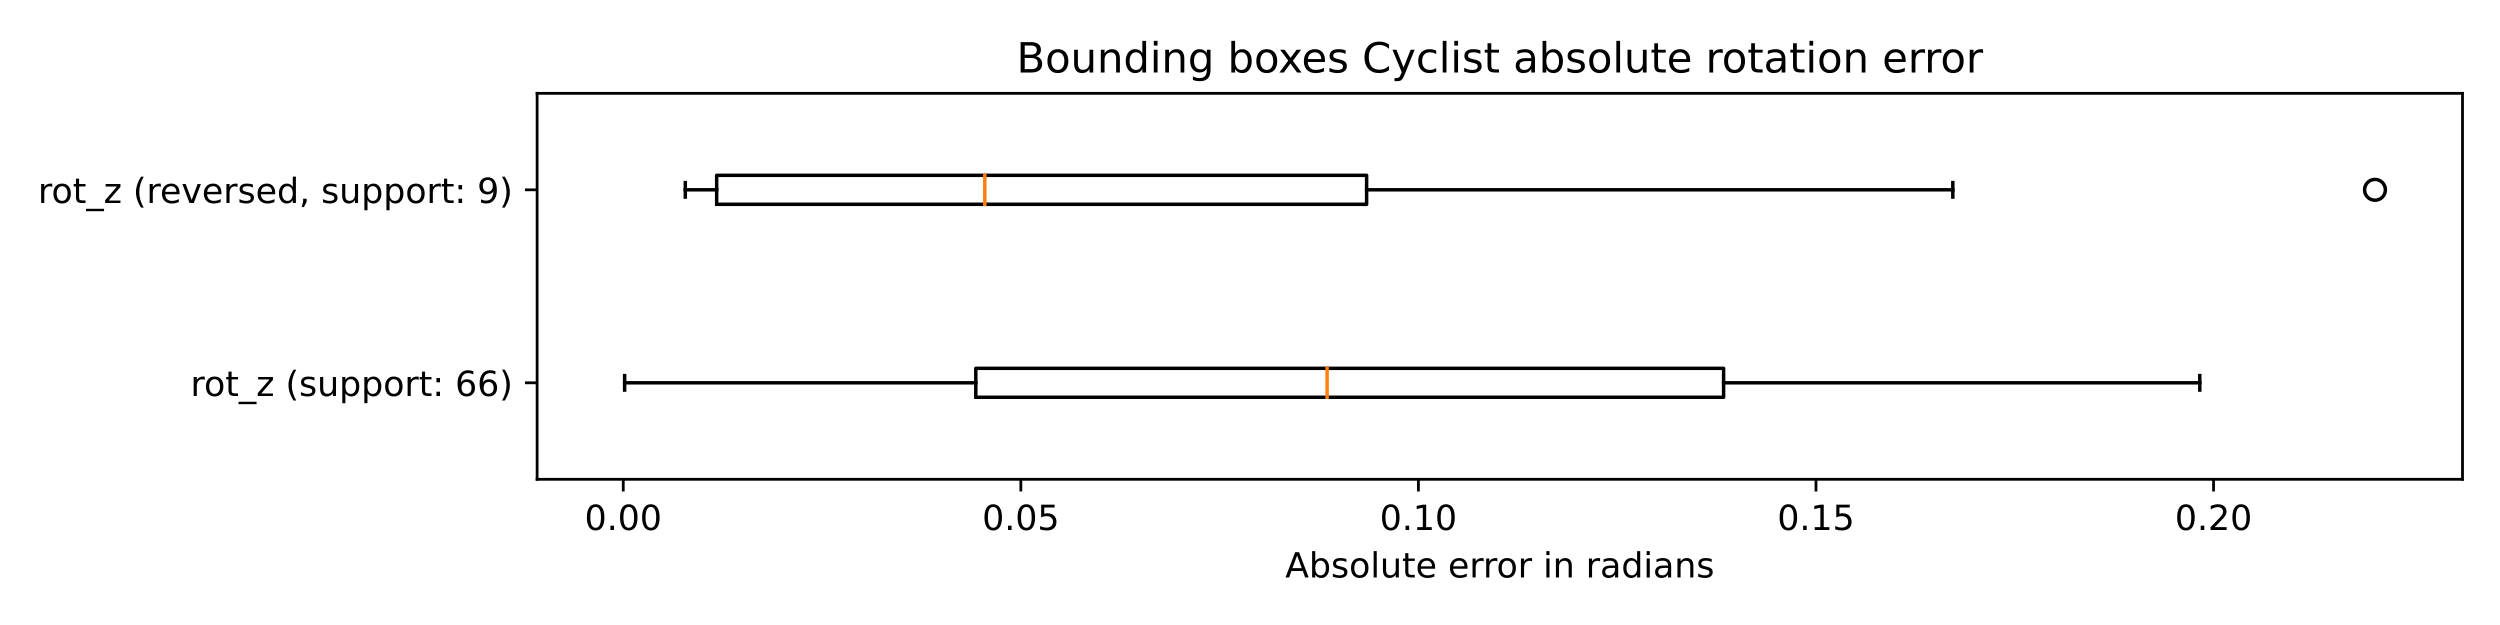
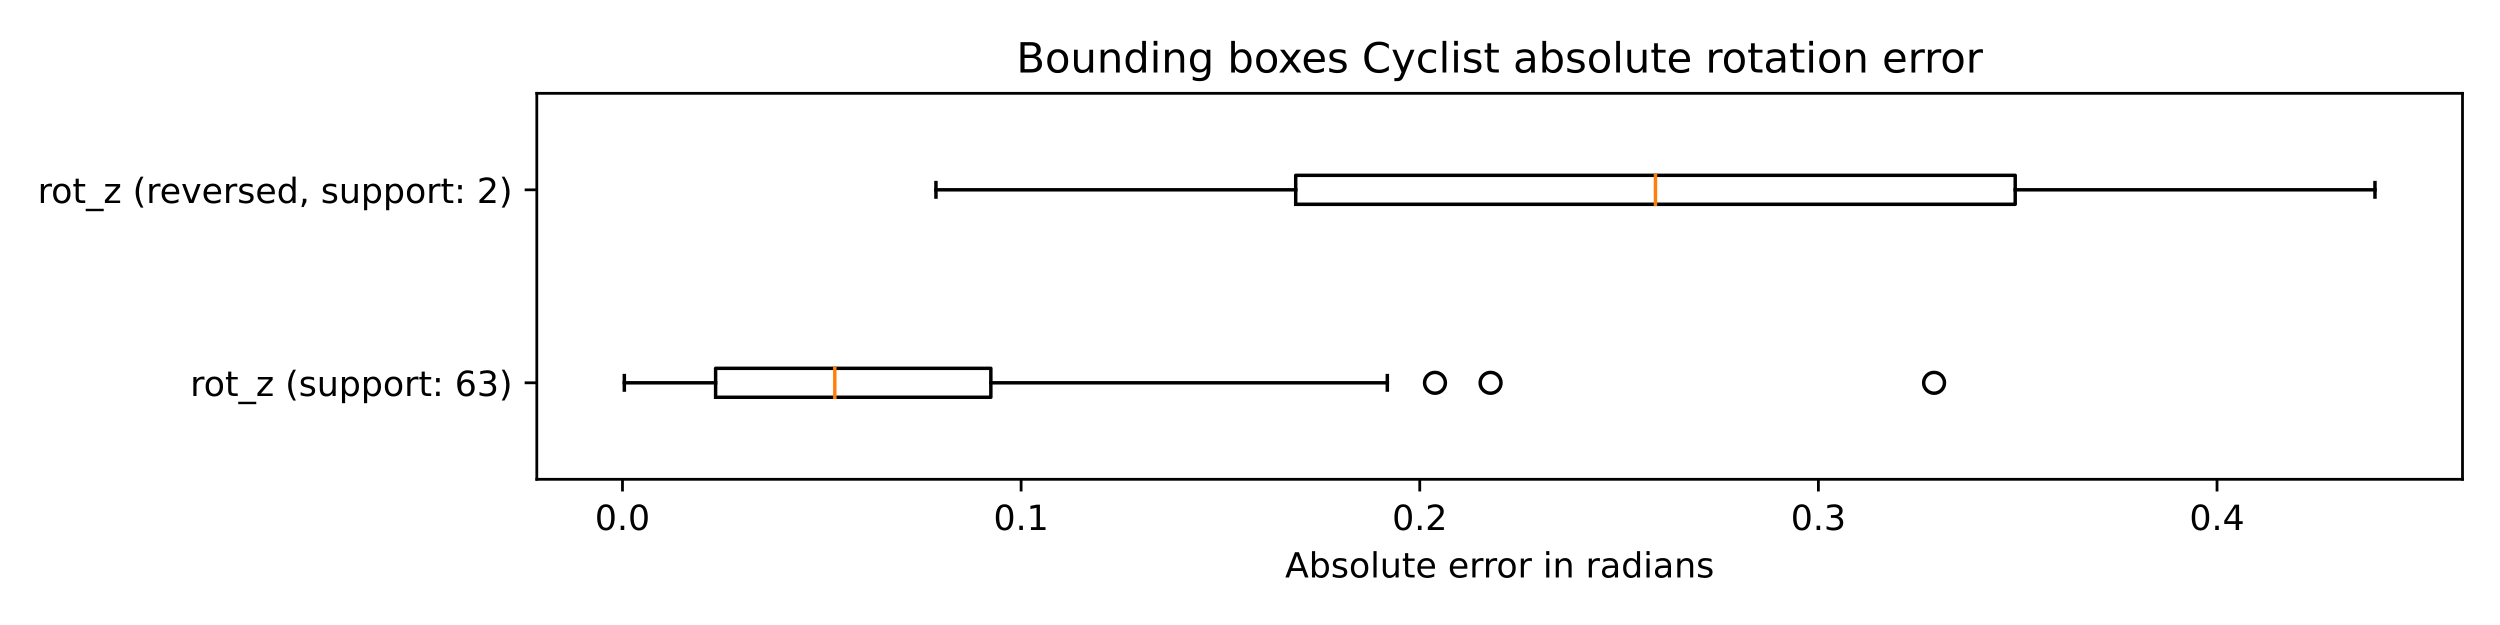
<svg xmlns="http://www.w3.org/2000/svg" xmlns:xlink="http://www.w3.org/1999/xlink" width="720pt" height="180pt" viewBox="0 0 720 180" version="1.1">
  <defs>
    <style type="text/css">*{stroke-linejoin: round; stroke-linecap: butt}</style>
  </defs>
  <g id="figure_1">
    <g id="patch_1">
      <path d="M 0 180  L 720 180  L 720 0  L 0 0  z " style="fill: #ffffff" />
    </g>
    <g id="axes_1">
      <g id="patch_2">
-         <path d="M 154.69 138.04  L 709.2 138.04  L 709.2 26.88  L 154.69 26.88  z " style="fill: #ffffff" />
+         <path d="M 154.6 138.04  L 709.2 138.04  L 709.2 26.88  L 154.6 26.88  z " style="fill: #ffffff" />
      </g>
      <g id="matplotlib.axis_1">
        <g id="xtick_1">
          <g id="line2d_1">
            <defs>
-               <path id="m45d150570b" d="M 0 0  L 0 3.5  " style="stroke: #000000; stroke-width: 0.8" />
+               <path id="md55fe48b61" d="M 0 0  L 0 3.5  " style="stroke: #000000; stroke-width: 0.8" />
            </defs>
            <g>
-               <use xlink:href="#m45d150570b" x="179.498" y="138.04" style="stroke: #000000; stroke-width: 0.8" />
+               <use xlink:href="#md55fe48b61" x="179.273" y="138.04" style="stroke: #000000; stroke-width: 0.8" />
            </g>
          </g>
          <g id="text_1">
-             <g transform="translate(168.3656 152.6384)scale(0.1 -0.1)">
+             <g transform="translate(171.321 152.6384)scale(0.1 -0.1)">
              <defs>
                <path id="DejaVuSans-30" d="M 2034 4250  Q 1547 4250 1301 3770  Q 1056 3291 1056 2328  Q 1056 1369 1301 889  Q 1547 409 2034 409  Q 2525 409 2770 889  Q 3016 1369 3016 2328  Q 3016 3291 2770 3770  Q 2525 4250 2034 4250  z M 2034 4750  Q 2819 4750 3233 4129  Q 3647 3509 3647 2328  Q 3647 1150 3233 529  Q 2819 -91 2034 -91  Q 1250 -91 836 529  Q 422 1150 422 2328  Q 422 3509 836 4129  Q 1250 4750 2034 4750  z " transform="scale(0.015625)" />
                <path id="DejaVuSans-2e" d="M 684 794  L 1344 794  L 1344 0  L 684 0  L 684 794  z " transform="scale(0.015625)" />
              </defs>
              <use xlink:href="#DejaVuSans-30" />
              <use xlink:href="#DejaVuSans-2e" x="63.623" />
              <use xlink:href="#DejaVuSans-30" x="95.41" />
-               <use xlink:href="#DejaVuSans-30" x="159.033" />
            </g>
          </g>
        </g>
        <g id="xtick_2">
          <g id="line2d_2">
            <g>
-               <use xlink:href="#m45d150570b" x="294" y="138.04" style="stroke: #000000; stroke-width: 0.8" />
+               <use xlink:href="#md55fe48b61" x="294.081" y="138.04" style="stroke: #000000; stroke-width: 0.8" />
            </g>
          </g>
          <g id="text_2">
-             <g transform="translate(282.8669 152.6384)scale(0.1 -0.1)">
-               <defs>
-                 <path id="DejaVuSans-35" d="M 691 4666  L 3169 4666  L 3169 4134  L 1269 4134  L 1269 2991  Q 1406 3038 1543 3061  Q 1681 3084 1819 3084  Q 2600 3084 3056 2656  Q 3513 2228 3513 1497  Q 3513 744 3044 326  Q 2575 -91 1722 -91  Q 1428 -91 1123 -41  Q 819 9 494 109  L 494 744  Q 775 591 1075 516  Q 1375 441 1709 441  Q 2250 441 2565 725  Q 2881 1009 2881 1497  Q 2881 1984 2565 2268  Q 2250 2553 1709 2553  Q 1456 2553 1204 2497  Q 953 2441 691 2322  L 691 4666  z " transform="scale(0.015625)" />
-               </defs>
-               <use xlink:href="#DejaVuSans-30" />
-               <use xlink:href="#DejaVuSans-2e" x="63.623" />
-               <use xlink:href="#DejaVuSans-30" x="95.41" />
-               <use xlink:href="#DejaVuSans-35" x="159.033" />
+             <g transform="translate(286.129 152.6384)scale(0.1 -0.1)">
+               <defs>
+                 <path id="DejaVuSans-31" d="M 794 531  L 1825 531  L 1825 4091  L 703 3866  L 703 4441  L 1819 4666  L 2450 4666  L 2450 531  L 3481 531  L 3481 0  L 794 0  L 794 531  z " transform="scale(0.015625)" />
+               </defs>
+               <use xlink:href="#DejaVuSans-30" />
+               <use xlink:href="#DejaVuSans-2e" x="63.623" />
+               <use xlink:href="#DejaVuSans-31" x="95.41" />
            </g>
          </g>
        </g>
        <g id="xtick_3">
          <g id="line2d_3">
            <g>
-               <use xlink:href="#m45d150570b" x="408.501" y="138.04" style="stroke: #000000; stroke-width: 0.8" />
+               <use xlink:href="#md55fe48b61" x="408.888" y="138.04" style="stroke: #000000; stroke-width: 0.8" />
            </g>
          </g>
          <g id="text_3">
-             <g transform="translate(397.3682 152.6384)scale(0.1 -0.1)">
-               <defs>
-                 <path id="DejaVuSans-31" d="M 794 531  L 1825 531  L 1825 4091  L 703 3866  L 703 4441  L 1819 4666  L 2450 4666  L 2450 531  L 3481 531  L 3481 0  L 794 0  L 794 531  z " transform="scale(0.015625)" />
-               </defs>
-               <use xlink:href="#DejaVuSans-30" />
-               <use xlink:href="#DejaVuSans-2e" x="63.623" />
-               <use xlink:href="#DejaVuSans-31" x="95.41" />
-               <use xlink:href="#DejaVuSans-30" x="159.033" />
+             <g transform="translate(400.9369 152.6384)scale(0.1 -0.1)">
+               <defs>
+                 <path id="DejaVuSans-32" d="M 1228 531  L 3431 531  L 3431 0  L 469 0  L 469 531  Q 828 903 1448 1529  Q 2069 2156 2228 2338  Q 2531 2678 2651 2914  Q 2772 3150 2772 3378  Q 2772 3750 2511 3984  Q 2250 4219 1831 4219  Q 1534 4219 1204 4116  Q 875 4013 500 3803  L 500 4441  Q 881 4594 1212 4672  Q 1544 4750 1819 4750  Q 2544 4750 2975 4387  Q 3406 4025 3406 3419  Q 3406 3131 3298 2873  Q 3191 2616 2906 2266  Q 2828 2175 2409 1742  Q 1991 1309 1228 531  z " transform="scale(0.015625)" />
+               </defs>
+               <use xlink:href="#DejaVuSans-30" />
+               <use xlink:href="#DejaVuSans-2e" x="63.623" />
+               <use xlink:href="#DejaVuSans-32" x="95.41" />
            </g>
          </g>
        </g>
        <g id="xtick_4">
          <g id="line2d_4">
            <g>
-               <use xlink:href="#m45d150570b" x="523.002" y="138.04" style="stroke: #000000; stroke-width: 0.8" />
+               <use xlink:href="#md55fe48b61" x="523.696" y="138.04" style="stroke: #000000; stroke-width: 0.8" />
            </g>
          </g>
          <g id="text_4">
-             <g transform="translate(511.8696 152.6384)scale(0.1 -0.1)">
-               <use xlink:href="#DejaVuSans-30" />
-               <use xlink:href="#DejaVuSans-2e" x="63.623" />
-               <use xlink:href="#DejaVuSans-31" x="95.41" />
-               <use xlink:href="#DejaVuSans-35" x="159.033" />
+             <g transform="translate(515.7449 152.6384)scale(0.1 -0.1)">
+               <defs>
+                 <path id="DejaVuSans-33" d="M 2597 2516  Q 3050 2419 3304 2112  Q 3559 1806 3559 1356  Q 3559 666 3084 287  Q 2609 -91 1734 -91  Q 1441 -91 1130 -33  Q 819 25 488 141  L 488 750  Q 750 597 1062 519  Q 1375 441 1716 441  Q 2309 441 2620 675  Q 2931 909 2931 1356  Q 2931 1769 2642 2001  Q 2353 2234 1838 2234  L 1294 2234  L 1294 2753  L 1863 2753  Q 2328 2753 2575 2939  Q 2822 3125 2822 3475  Q 2822 3834 2567 4026  Q 2313 4219 1838 4219  Q 1578 4219 1281 4162  Q 984 4106 628 3988  L 628 4550  Q 988 4650 1302 4700  Q 1616 4750 1894 4750  Q 2613 4750 3031 4423  Q 3450 4097 3450 3541  Q 3450 3153 3228 2886  Q 3006 2619 2597 2516  z " transform="scale(0.015625)" />
+               </defs>
+               <use xlink:href="#DejaVuSans-30" />
+               <use xlink:href="#DejaVuSans-2e" x="63.623" />
+               <use xlink:href="#DejaVuSans-33" x="95.41" />
            </g>
          </g>
        </g>
        <g id="xtick_5">
          <g id="line2d_5">
            <g>
-               <use xlink:href="#m45d150570b" x="637.504" y="138.04" style="stroke: #000000; stroke-width: 0.8" />
+               <use xlink:href="#md55fe48b61" x="638.504" y="138.04" style="stroke: #000000; stroke-width: 0.8" />
            </g>
          </g>
          <g id="text_5">
-             <g transform="translate(626.3709 152.6384)scale(0.1 -0.1)">
-               <defs>
-                 <path id="DejaVuSans-32" d="M 1228 531  L 3431 531  L 3431 0  L 469 0  L 469 531  Q 828 903 1448 1529  Q 2069 2156 2228 2338  Q 2531 2678 2651 2914  Q 2772 3150 2772 3378  Q 2772 3750 2511 3984  Q 2250 4219 1831 4219  Q 1534 4219 1204 4116  Q 875 4013 500 3803  L 500 4441  Q 881 4594 1212 4672  Q 1544 4750 1819 4750  Q 2544 4750 2975 4387  Q 3406 4025 3406 3419  Q 3406 3131 3298 2873  Q 3191 2616 2906 2266  Q 2828 2175 2409 1742  Q 1991 1309 1228 531  z " transform="scale(0.015625)" />
-               </defs>
-               <use xlink:href="#DejaVuSans-30" />
-               <use xlink:href="#DejaVuSans-2e" x="63.623" />
-               <use xlink:href="#DejaVuSans-32" x="95.41" />
-               <use xlink:href="#DejaVuSans-30" x="159.033" />
+             <g transform="translate(630.5528 152.6384)scale(0.1 -0.1)">
+               <defs>
+                 <path id="DejaVuSans-34" d="M 2419 4116  L 825 1625  L 2419 1625  L 2419 4116  z M 2253 4666  L 3047 4666  L 3047 1625  L 3713 1625  L 3713 1100  L 3047 1100  L 3047 0  L 2419 0  L 2419 1100  L 313 1100  L 313 1709  L 2253 4666  z " transform="scale(0.015625)" />
+               </defs>
+               <use xlink:href="#DejaVuSans-30" />
+               <use xlink:href="#DejaVuSans-2e" x="63.623" />
+               <use xlink:href="#DejaVuSans-34" x="95.41" />
            </g>
          </g>
        </g>
        <g id="text_6">
-           <g transform="translate(370.1442 166.3166)scale(0.1 -0.1)">
+           <g transform="translate(370.0992 166.3166)scale(0.1 -0.1)">
            <defs>
              <path id="DejaVuSans-41" d="M 2188 4044  L 1331 1722  L 3047 1722  L 2188 4044  z M 1831 4666  L 2547 4666  L 4325 0  L 3669 0  L 3244 1197  L 1141 1197  L 716 0  L 50 0  L 1831 4666  z " transform="scale(0.015625)" />
              <path id="DejaVuSans-62" d="M 3116 1747  Q 3116 2381 2855 2742  Q 2594 3103 2138 3103  Q 1681 3103 1420 2742  Q 1159 2381 1159 1747  Q 1159 1113 1420 752  Q 1681 391 2138 391  Q 2594 391 2855 752  Q 3116 1113 3116 1747  z M 1159 2969  Q 1341 3281 1617 3432  Q 1894 3584 2278 3584  Q 2916 3584 3314 3078  Q 3713 2572 3713 1747  Q 3713 922 3314 415  Q 2916 -91 2278 -91  Q 1894 -91 1617 61  Q 1341 213 1159 525  L 1159 0  L 581 0  L 581 4863  L 1159 4863  L 1159 2969  z " transform="scale(0.015625)" />
              <path id="DejaVuSans-73" d="M 2834 3397  L 2834 2853  Q 2591 2978 2328 3040  Q 2066 3103 1784 3103  Q 1356 3103 1142 2972  Q 928 2841 928 2578  Q 928 2378 1081 2264  Q 1234 2150 1697 2047  L 1894 2003  Q 2506 1872 2764 1633  Q 3022 1394 3022 966  Q 3022 478 2636 193  Q 2250 -91 1575 -91  Q 1294 -91 989 -36  Q 684 19 347 128  L 347 722  Q 666 556 975 473  Q 1284 391 1588 391  Q 1994 391 2212 530  Q 2431 669 2431 922  Q 2431 1156 2273 1281  Q 2116 1406 1581 1522  L 1381 1569  Q 847 1681 609 1914  Q 372 2147 372 2553  Q 372 3047 722 3315  Q 1072 3584 1716 3584  Q 2034 3584 2315 3537  Q 2597 3491 2834 3397  z " transform="scale(0.015625)" />
              <path id="DejaVuSans-6f" d="M 1959 3097  Q 1497 3097 1228 2736  Q 959 2375 959 1747  Q 959 1119 1226 758  Q 1494 397 1959 397  Q 2419 397 2687 759  Q 2956 1122 2956 1747  Q 2956 2369 2687 2733  Q 2419 3097 1959 3097  z M 1959 3584  Q 2709 3584 3137 3096  Q 3566 2609 3566 1747  Q 3566 888 3137 398  Q 2709 -91 1959 -91  Q 1206 -91 779 398  Q 353 888 353 1747  Q 353 2609 779 3096  Q 1206 3584 1959 3584  z " transform="scale(0.015625)" />
              <path id="DejaVuSans-6c" d="M 603 4863  L 1178 4863  L 1178 0  L 603 0  L 603 4863  z " transform="scale(0.015625)" />
              <path id="DejaVuSans-75" d="M 544 1381  L 544 3500  L 1119 3500  L 1119 1403  Q 1119 906 1312 657  Q 1506 409 1894 409  Q 2359 409 2629 706  Q 2900 1003 2900 1516  L 2900 3500  L 3475 3500  L 3475 0  L 2900 0  L 2900 538  Q 2691 219 2414 64  Q 2138 -91 1772 -91  Q 1169 -91 856 284  Q 544 659 544 1381  z M 1991 3584  L 1991 3584  z " transform="scale(0.015625)" />
              <path id="DejaVuSans-74" d="M 1172 4494  L 1172 3500  L 2356 3500  L 2356 3053  L 1172 3053  L 1172 1153  Q 1172 725 1289 603  Q 1406 481 1766 481  L 2356 481  L 2356 0  L 1766 0  Q 1100 0 847 248  Q 594 497 594 1153  L 594 3053  L 172 3053  L 172 3500  L 594 3500  L 594 4494  L 1172 4494  z " transform="scale(0.015625)" />
              <path id="DejaVuSans-65" d="M 3597 1894  L 3597 1613  L 953 1613  Q 991 1019 1311 708  Q 1631 397 2203 397  Q 2534 397 2845 478  Q 3156 559 3463 722  L 3463 178  Q 3153 47 2828 -22  Q 2503 -91 2169 -91  Q 1331 -91 842 396  Q 353 884 353 1716  Q 353 2575 817 3079  Q 1281 3584 2069 3584  Q 2775 3584 3186 3129  Q 3597 2675 3597 1894  z M 3022 2063  Q 3016 2534 2758 2815  Q 2500 3097 2075 3097  Q 1594 3097 1305 2825  Q 1016 2553 972 2059  L 3022 2063  z " transform="scale(0.015625)" />
              <path id="DejaVuSans-20" transform="scale(0.015625)" />
              <path id="DejaVuSans-72" d="M 2631 2963  Q 2534 3019 2420 3045  Q 2306 3072 2169 3072  Q 1681 3072 1420 2755  Q 1159 2438 1159 1844  L 1159 0  L 581 0  L 581 3500  L 1159 3500  L 1159 2956  Q 1341 3275 1631 3429  Q 1922 3584 2338 3584  Q 2397 3584 2469 3576  Q 2541 3569 2628 3553  L 2631 2963  z " transform="scale(0.015625)" />
              <path id="DejaVuSans-69" d="M 603 3500  L 1178 3500  L 1178 0  L 603 0  L 603 3500  z M 603 4863  L 1178 4863  L 1178 4134  L 603 4134  L 603 4863  z " transform="scale(0.015625)" />
              <path id="DejaVuSans-6e" d="M 3513 2113  L 3513 0  L 2938 0  L 2938 2094  Q 2938 2591 2744 2837  Q 2550 3084 2163 3084  Q 1697 3084 1428 2787  Q 1159 2491 1159 1978  L 1159 0  L 581 0  L 581 3500  L 1159 3500  L 1159 2956  Q 1366 3272 1645 3428  Q 1925 3584 2291 3584  Q 2894 3584 3203 3211  Q 3513 2838 3513 2113  z " transform="scale(0.015625)" />
              <path id="DejaVuSans-61" d="M 2194 1759  Q 1497 1759 1228 1600  Q 959 1441 959 1056  Q 959 750 1161 570  Q 1363 391 1709 391  Q 2188 391 2477 730  Q 2766 1069 2766 1631  L 2766 1759  L 2194 1759  z M 3341 1997  L 3341 0  L 2766 0  L 2766 531  Q 2569 213 2275 61  Q 1981 -91 1556 -91  Q 1019 -91 701 211  Q 384 513 384 1019  Q 384 1609 779 1909  Q 1175 2209 1959 2209  L 2766 2209  L 2766 2266  Q 2766 2663 2505 2880  Q 2244 3097 1772 3097  Q 1472 3097 1187 3025  Q 903 2953 641 2809  L 641 3341  Q 956 3463 1253 3523  Q 1550 3584 1831 3584  Q 2591 3584 2966 3190  Q 3341 2797 3341 1997  z " transform="scale(0.015625)" />
              <path id="DejaVuSans-64" d="M 2906 2969  L 2906 4863  L 3481 4863  L 3481 0  L 2906 0  L 2906 525  Q 2725 213 2448 61  Q 2172 -91 1784 -91  Q 1150 -91 751 415  Q 353 922 353 1747  Q 353 2572 751 3078  Q 1150 3584 1784 3584  Q 2172 3584 2448 3432  Q 2725 3281 2906 2969  z M 947 1747  Q 947 1113 1208 752  Q 1469 391 1925 391  Q 2381 391 2643 752  Q 2906 1113 2906 1747  Q 2906 2381 2643 2742  Q 2381 3103 1925 3103  Q 1469 3103 1208 2742  Q 947 2381 947 1747  z " transform="scale(0.015625)" />
            </defs>
            <use xlink:href="#DejaVuSans-41" />
            <use xlink:href="#DejaVuSans-62" x="68.408" />
            <use xlink:href="#DejaVuSans-73" x="131.885" />
            <use xlink:href="#DejaVuSans-6f" x="183.984" />
            <use xlink:href="#DejaVuSans-6c" x="245.166" />
            <use xlink:href="#DejaVuSans-75" x="272.949" />
            <use xlink:href="#DejaVuSans-74" x="336.328" />
            <use xlink:href="#DejaVuSans-65" x="375.537" />
            <use xlink:href="#DejaVuSans-20" x="437.061" />
            <use xlink:href="#DejaVuSans-65" x="468.848" />
            <use xlink:href="#DejaVuSans-72" x="530.371" />
            <use xlink:href="#DejaVuSans-72" x="569.734" />
            <use xlink:href="#DejaVuSans-6f" x="608.598" />
            <use xlink:href="#DejaVuSans-72" x="669.779" />
            <use xlink:href="#DejaVuSans-20" x="710.893" />
            <use xlink:href="#DejaVuSans-69" x="742.68" />
            <use xlink:href="#DejaVuSans-6e" x="770.463" />
            <use xlink:href="#DejaVuSans-20" x="833.842" />
            <use xlink:href="#DejaVuSans-72" x="865.629" />
            <use xlink:href="#DejaVuSans-61" x="906.742" />
            <use xlink:href="#DejaVuSans-64" x="968.021" />
            <use xlink:href="#DejaVuSans-69" x="1031.498" />
            <use xlink:href="#DejaVuSans-61" x="1059.281" />
            <use xlink:href="#DejaVuSans-6e" x="1120.561" />
            <use xlink:href="#DejaVuSans-73" x="1183.939" />
          </g>
        </g>
      </g>
      <g id="matplotlib.axis_2">
        <g id="ytick_1">
          <g id="line2d_6">
            <defs>
-               <path id="md4275972c3" d="M 0 0  L -3.5 0  " style="stroke: #000000; stroke-width: 0.8" />
+               <path id="m5d7ecf3647" d="M 0 0  L -3.5 0  " style="stroke: #000000; stroke-width: 0.8" />
            </defs>
            <g>
-               <use xlink:href="#md4275972c3" x="154.69" y="110.25" style="stroke: #000000; stroke-width: 0.8" />
+               <use xlink:href="#m5d7ecf3647" x="154.6" y="110.25" style="stroke: #000000; stroke-width: 0.8" />
            </g>
          </g>
          <g id="text_7">
-             <g transform="translate(54.86969 114.0438)scale(0.1 -0.1)">
+             <g transform="translate(54.77969 114.0438)scale(0.1 -0.1)">
              <defs>
                <path id="DejaVuSans-5f" d="M 3263 -1063  L 3263 -1509  L -63 -1509  L -63 -1063  L 3263 -1063  z " transform="scale(0.015625)" />
                <path id="DejaVuSans-7a" d="M 353 3500  L 3084 3500  L 3084 2975  L 922 459  L 3084 459  L 3084 0  L 275 0  L 275 525  L 2438 3041  L 353 3041  L 353 3500  z " transform="scale(0.015625)" />
                <path id="DejaVuSans-28" d="M 1984 4856  Q 1566 4138 1362 3434  Q 1159 2731 1159 2009  Q 1159 1288 1364 580  Q 1569 -128 1984 -844  L 1484 -844  Q 1016 -109 783 600  Q 550 1309 550 2009  Q 550 2706 781 3412  Q 1013 4119 1484 4856  L 1984 4856  z " transform="scale(0.015625)" />
                <path id="DejaVuSans-70" d="M 1159 525  L 1159 -1331  L 581 -1331  L 581 3500  L 1159 3500  L 1159 2969  Q 1341 3281 1617 3432  Q 1894 3584 2278 3584  Q 2916 3584 3314 3078  Q 3713 2572 3713 1747  Q 3713 922 3314 415  Q 2916 -91 2278 -91  Q 1894 -91 1617 61  Q 1341 213 1159 525  z M 3116 1747  Q 3116 2381 2855 2742  Q 2594 3103 2138 3103  Q 1681 3103 1420 2742  Q 1159 2381 1159 1747  Q 1159 1113 1420 752  Q 1681 391 2138 391  Q 2594 391 2855 752  Q 3116 1113 3116 1747  z " transform="scale(0.015625)" />
                <path id="DejaVuSans-3a" d="M 750 794  L 1409 794  L 1409 0  L 750 0  L 750 794  z M 750 3309  L 1409 3309  L 1409 2516  L 750 2516  L 750 3309  z " transform="scale(0.015625)" />
                <path id="DejaVuSans-36" d="M 2113 2584  Q 1688 2584 1439 2293  Q 1191 2003 1191 1497  Q 1191 994 1439 701  Q 1688 409 2113 409  Q 2538 409 2786 701  Q 3034 994 3034 1497  Q 3034 2003 2786 2293  Q 2538 2584 2113 2584  z M 3366 4563  L 3366 3988  Q 3128 4100 2886 4159  Q 2644 4219 2406 4219  Q 1781 4219 1451 3797  Q 1122 3375 1075 2522  Q 1259 2794 1537 2939  Q 1816 3084 2150 3084  Q 2853 3084 3261 2657  Q 3669 2231 3669 1497  Q 3669 778 3244 343  Q 2819 -91 2113 -91  Q 1303 -91 875 529  Q 447 1150 447 2328  Q 447 3434 972 4092  Q 1497 4750 2381 4750  Q 2619 4750 2861 4703  Q 3103 4656 3366 4563  z " transform="scale(0.015625)" />
                <path id="DejaVuSans-29" d="M 513 4856  L 1013 4856  Q 1481 4119 1714 3412  Q 1947 2706 1947 2009  Q 1947 1309 1714 600  Q 1481 -109 1013 -844  L 513 -844  Q 928 -128 1133 580  Q 1338 1288 1338 2009  Q 1338 2731 1133 3434  Q 928 4138 513 4856  z " transform="scale(0.015625)" />
              </defs>
              <use xlink:href="#DejaVuSans-72" />
              <use xlink:href="#DejaVuSans-6f" x="38.863" />
              <use xlink:href="#DejaVuSans-74" x="100.045" />
              <use xlink:href="#DejaVuSans-5f" x="139.254" />
              <use xlink:href="#DejaVuSans-7a" x="189.254" />
              <use xlink:href="#DejaVuSans-20" x="241.744" />
              <use xlink:href="#DejaVuSans-28" x="273.531" />
              <use xlink:href="#DejaVuSans-73" x="312.545" />
              <use xlink:href="#DejaVuSans-75" x="364.645" />
              <use xlink:href="#DejaVuSans-70" x="428.023" />
              <use xlink:href="#DejaVuSans-70" x="491.5" />
              <use xlink:href="#DejaVuSans-6f" x="554.977" />
              <use xlink:href="#DejaVuSans-72" x="616.158" />
              <use xlink:href="#DejaVuSans-74" x="657.271" />
              <use xlink:href="#DejaVuSans-3a" x="696.48" />
              <use xlink:href="#DejaVuSans-20" x="730.172" />
              <use xlink:href="#DejaVuSans-36" x="761.959" />
-               <use xlink:href="#DejaVuSans-36" x="825.582" />
+               <use xlink:href="#DejaVuSans-33" x="825.582" />
              <use xlink:href="#DejaVuSans-29" x="889.205" />
            </g>
          </g>
        </g>
        <g id="ytick_2">
          <g id="line2d_7">
            <g>
-               <use xlink:href="#md4275972c3" x="154.69" y="54.67" style="stroke: #000000; stroke-width: 0.8" />
+               <use xlink:href="#m5d7ecf3647" x="154.6" y="54.67" style="stroke: #000000; stroke-width: 0.8" />
            </g>
          </g>
          <g id="text_8">
-             <g transform="translate(10.94313 58.46922)scale(0.1 -0.1)">
+             <g transform="translate(10.85313 58.46922)scale(0.1 -0.1)">
              <defs>
                <path id="DejaVuSans-76" d="M 191 3500  L 800 3500  L 1894 563  L 2988 3500  L 3597 3500  L 2284 0  L 1503 0  L 191 3500  z " transform="scale(0.015625)" />
                <path id="DejaVuSans-2c" d="M 750 794  L 1409 794  L 1409 256  L 897 -744  L 494 -744  L 750 256  L 750 794  z " transform="scale(0.015625)" />
-                 <path id="DejaVuSans-39" d="M 703 97  L 703 672  Q 941 559 1184 500  Q 1428 441 1663 441  Q 2288 441 2617 861  Q 2947 1281 2994 2138  Q 2813 1869 2534 1725  Q 2256 1581 1919 1581  Q 1219 1581 811 2004  Q 403 2428 403 3163  Q 403 3881 828 4315  Q 1253 4750 1959 4750  Q 2769 4750 3195 4129  Q 3622 3509 3622 2328  Q 3622 1225 3098 567  Q 2575 -91 1691 -91  Q 1453 -91 1209 -44  Q 966 3 703 97  z M 1959 2075  Q 2384 2075 2632 2365  Q 2881 2656 2881 3163  Q 2881 3666 2632 3958  Q 2384 4250 1959 4250  Q 1534 4250 1286 3958  Q 1038 3666 1038 3163  Q 1038 2656 1286 2365  Q 1534 2075 1959 2075  z " transform="scale(0.015625)" />
              </defs>
              <use xlink:href="#DejaVuSans-72" />
              <use xlink:href="#DejaVuSans-6f" x="38.863" />
              <use xlink:href="#DejaVuSans-74" x="100.045" />
              <use xlink:href="#DejaVuSans-5f" x="139.254" />
              <use xlink:href="#DejaVuSans-7a" x="189.254" />
              <use xlink:href="#DejaVuSans-20" x="241.744" />
              <use xlink:href="#DejaVuSans-28" x="273.531" />
              <use xlink:href="#DejaVuSans-72" x="312.545" />
              <use xlink:href="#DejaVuSans-65" x="351.408" />
              <use xlink:href="#DejaVuSans-76" x="412.932" />
              <use xlink:href="#DejaVuSans-65" x="472.111" />
              <use xlink:href="#DejaVuSans-72" x="533.635" />
              <use xlink:href="#DejaVuSans-73" x="574.748" />
              <use xlink:href="#DejaVuSans-65" x="626.848" />
              <use xlink:href="#DejaVuSans-64" x="688.371" />
              <use xlink:href="#DejaVuSans-2c" x="751.848" />
              <use xlink:href="#DejaVuSans-20" x="783.635" />
              <use xlink:href="#DejaVuSans-73" x="815.422" />
              <use xlink:href="#DejaVuSans-75" x="867.521" />
              <use xlink:href="#DejaVuSans-70" x="930.9" />
              <use xlink:href="#DejaVuSans-70" x="994.377" />
              <use xlink:href="#DejaVuSans-6f" x="1057.854" />
              <use xlink:href="#DejaVuSans-72" x="1119.035" />
              <use xlink:href="#DejaVuSans-74" x="1160.148" />
              <use xlink:href="#DejaVuSans-3a" x="1199.357" />
              <use xlink:href="#DejaVuSans-20" x="1233.049" />
-               <use xlink:href="#DejaVuSans-39" x="1264.836" />
+               <use xlink:href="#DejaVuSans-32" x="1264.836" />
              <use xlink:href="#DejaVuSans-29" x="1328.459" />
            </g>
          </g>
        </g>
      </g>
      <g id="line2d_8">
-         <path d="M 281.029 114.418  L 281.029 106.082  L 496.398 106.082  L 496.398 114.418  L 281.029 114.418  " clip-path="url(#p30c0af7f03)" style="fill: none; stroke: #000000; stroke-linecap: square" />
+         <path d="M 206.096 114.418  L 206.096 106.082  L 285.364 106.082  L 285.364 114.418  L 206.096 114.418  " clip-path="url(#p9e60bf36ec)" style="fill: none; stroke: #000000; stroke-linecap: square" />
      </g>
      <g id="line2d_9">
-         <path d="M 281.029 110.25  L 179.895 110.25  " clip-path="url(#p30c0af7f03)" style="fill: none; stroke: #000000; stroke-linecap: square" />
+         <path d="M 206.096 110.25  L 179.809 110.25  " clip-path="url(#p9e60bf36ec)" style="fill: none; stroke: #000000; stroke-linecap: square" />
      </g>
      <g id="line2d_10">
-         <path d="M 496.398 110.25  L 633.537 110.25  " clip-path="url(#p30c0af7f03)" style="fill: none; stroke: #000000; stroke-linecap: square" />
+         <path d="M 285.364 110.25  L 399.548 110.25  " clip-path="url(#p9e60bf36ec)" style="fill: none; stroke: #000000; stroke-linecap: square" />
      </g>
      <g id="line2d_11">
-         <path d="M 179.895 112.334  L 179.895 108.166  " clip-path="url(#p30c0af7f03)" style="fill: none; stroke: #000000; stroke-linecap: square" />
+         <path d="M 179.809 112.334  L 179.809 108.166  " clip-path="url(#p9e60bf36ec)" style="fill: none; stroke: #000000; stroke-linecap: square" />
      </g>
      <g id="line2d_12">
-         <path d="M 633.537 112.334  L 633.537 108.166  " clip-path="url(#p30c0af7f03)" style="fill: none; stroke: #000000; stroke-linecap: square" />
-       </g>
-       <g id="line2d_13" />
+         <path d="M 399.548 112.334  L 399.548 108.166  " clip-path="url(#p9e60bf36ec)" style="fill: none; stroke: #000000; stroke-linecap: square" />
+       </g>
+       <g id="line2d_13">
+         <defs>
+           <path id="mfc7478ddca" d="M 0 3  C 0.796 3 1.559 2.684 2.121 2.121  C 2.684 1.559 3 0.796 3 0  C 3 -0.796 2.684 -1.559 2.121 -2.121  C 1.559 -2.684 0.796 -3 0 -3  C -0.796 -3 -1.559 -2.684 -2.121 -2.121  C -2.684 -1.559 -3 -0.796 -3 0  C -3 0.796 -2.684 1.559 -2.121 2.121  C -1.559 2.684 -0.796 3 0 3  z " style="stroke: #000000" />
+         </defs>
+         <g clip-path="url(#p9e60bf36ec)">
+           <use xlink:href="#mfc7478ddca" x="429.287" y="110.25" style="fill-opacity: 0; stroke: #000000" />
+           <use xlink:href="#mfc7478ddca" x="557.011" y="110.25" style="fill-opacity: 0; stroke: #000000" />
+           <use xlink:href="#mfc7478ddca" x="413.274" y="110.25" style="fill-opacity: 0; stroke: #000000" />
+         </g>
+       </g>
      <g id="line2d_14">
-         <path d="M 206.399 58.839  L 206.399 50.502  L 393.587 50.502  L 393.587 58.839  L 206.399 58.839  " clip-path="url(#p30c0af7f03)" style="fill: none; stroke: #000000; stroke-linecap: square" />
+         <path d="M 373.164 58.839  L 373.164 50.502  L 580.382 50.502  L 580.382 58.839  L 373.164 58.839  " clip-path="url(#p9e60bf36ec)" style="fill: none; stroke: #000000; stroke-linecap: square" />
      </g>
      <g id="line2d_15">
-         <path d="M 206.399 54.67  L 197.368 54.67  " clip-path="url(#p30c0af7f03)" style="fill: none; stroke: #000000; stroke-linecap: square" />
+         <path d="M 373.164 54.67  L 269.554 54.67  " clip-path="url(#p9e60bf36ec)" style="fill: none; stroke: #000000; stroke-linecap: square" />
      </g>
      <g id="line2d_16">
-         <path d="M 393.587 54.67  L 562.41 54.67  " clip-path="url(#p30c0af7f03)" style="fill: none; stroke: #000000; stroke-linecap: square" />
+         <path d="M 580.382 54.67  L 683.991 54.67  " clip-path="url(#p9e60bf36ec)" style="fill: none; stroke: #000000; stroke-linecap: square" />
      </g>
      <g id="line2d_17">
-         <path d="M 197.368 56.754  L 197.368 52.586  " clip-path="url(#p30c0af7f03)" style="fill: none; stroke: #000000; stroke-linecap: square" />
+         <path d="M 269.554 56.754  L 269.554 52.586  " clip-path="url(#p9e60bf36ec)" style="fill: none; stroke: #000000; stroke-linecap: square" />
      </g>
      <g id="line2d_18">
-         <path d="M 562.41 56.754  L 562.41 52.586  " clip-path="url(#p30c0af7f03)" style="fill: none; stroke: #000000; stroke-linecap: square" />
-       </g>
-       <g id="line2d_19">
-         <defs>
-           <path id="m3c295edb20" d="M 0 3  C 0.796 3 1.559 2.684 2.121 2.121  C 2.684 1.559 3 0.796 3 0  C 3 -0.796 2.684 -1.559 2.121 -2.121  C 1.559 -2.684 0.796 -3 0 -3  C -0.796 -3 -1.559 -2.684 -2.121 -2.121  C -2.684 -1.559 -3 -0.796 -3 0  C -3 0.796 -2.684 1.559 -2.121 2.121  C -1.559 2.684 -0.796 3 0 3  z " style="stroke: #000000" />
-         </defs>
-         <g clip-path="url(#p30c0af7f03)">
-           <use xlink:href="#m3c295edb20" x="683.995" y="54.67" style="fill-opacity: 0; stroke: #000000" />
-         </g>
-       </g>
+         <path d="M 683.991 56.754  L 683.991 52.586  " clip-path="url(#p9e60bf36ec)" style="fill: none; stroke: #000000; stroke-linecap: square" />
+       </g>
+       <g id="line2d_19" />
      <g id="line2d_20">
-         <path d="M 382.207 114.418  L 382.207 106.082  " clip-path="url(#p30c0af7f03)" style="fill: none; stroke: #ff7f0e; stroke-linecap: square" />
+         <path d="M 240.424 114.418  L 240.424 106.082  " clip-path="url(#p9e60bf36ec)" style="fill: none; stroke: #ff7f0e; stroke-linecap: square" />
      </g>
      <g id="line2d_21">
-         <path d="M 283.622 58.839  L 283.622 50.502  " clip-path="url(#p30c0af7f03)" style="fill: none; stroke: #ff7f0e; stroke-linecap: square" />
+         <path d="M 476.773 58.839  L 476.773 50.502  " clip-path="url(#p9e60bf36ec)" style="fill: none; stroke: #ff7f0e; stroke-linecap: square" />
      </g>
      <g id="patch_3">
-         <path d="M 154.69 138.04  L 154.69 26.88  " style="fill: none; stroke: #000000; stroke-width: 0.8; stroke-linejoin: miter; stroke-linecap: square" />
+         <path d="M 154.6 138.04  L 154.6 26.88  " style="fill: none; stroke: #000000; stroke-width: 0.8; stroke-linejoin: miter; stroke-linecap: square" />
      </g>
      <g id="patch_4">
        <path d="M 709.2 138.04  L 709.2 26.88  " style="fill: none; stroke: #000000; stroke-width: 0.8; stroke-linejoin: miter; stroke-linecap: square" />
      </g>
      <g id="patch_5">
-         <path d="M 154.69 138.04  L 709.2 138.04  " style="fill: none; stroke: #000000; stroke-width: 0.8; stroke-linejoin: miter; stroke-linecap: square" />
+         <path d="M 154.6 138.04  L 709.2 138.04  " style="fill: none; stroke: #000000; stroke-width: 0.8; stroke-linejoin: miter; stroke-linecap: square" />
      </g>
      <g id="patch_6">
-         <path d="M 154.69 26.88  L 709.2 26.88  " style="fill: none; stroke: #000000; stroke-width: 0.8; stroke-linejoin: miter; stroke-linecap: square" />
+         <path d="M 154.6 26.88  L 709.2 26.88  " style="fill: none; stroke: #000000; stroke-width: 0.8; stroke-linejoin: miter; stroke-linecap: square" />
      </g>
      <g id="text_9">
-         <g transform="translate(292.7609 20.88)scale(0.12 -0.12)">
+         <g transform="translate(292.7159 20.88)scale(0.12 -0.12)">
          <defs>
            <path id="DejaVuSans-42" d="M 1259 2228  L 1259 519  L 2272 519  Q 2781 519 3026 730  Q 3272 941 3272 1375  Q 3272 1813 3026 2020  Q 2781 2228 2272 2228  L 1259 2228  z M 1259 4147  L 1259 2741  L 2194 2741  Q 2656 2741 2882 2914  Q 3109 3088 3109 3444  Q 3109 3797 2882 3972  Q 2656 4147 2194 4147  L 1259 4147  z M 628 4666  L 2241 4666  Q 2963 4666 3353 4366  Q 3744 4066 3744 3513  Q 3744 3084 3544 2831  Q 3344 2578 2956 2516  Q 3422 2416 3680 2098  Q 3938 1781 3938 1306  Q 3938 681 3513 340  Q 3088 0 2303 0  L 628 0  L 628 4666  z " transform="scale(0.015625)" />
            <path id="DejaVuSans-67" d="M 2906 1791  Q 2906 2416 2648 2759  Q 2391 3103 1925 3103  Q 1463 3103 1205 2759  Q 947 2416 947 1791  Q 947 1169 1205 825  Q 1463 481 1925 481  Q 2391 481 2648 825  Q 2906 1169 2906 1791  z M 3481 434  Q 3481 -459 3084 -895  Q 2688 -1331 1869 -1331  Q 1566 -1331 1297 -1286  Q 1028 -1241 775 -1147  L 775 -588  Q 1028 -725 1275 -790  Q 1522 -856 1778 -856  Q 2344 -856 2625 -561  Q 2906 -266 2906 331  L 2906 616  Q 2728 306 2450 153  Q 2172 0 1784 0  Q 1141 0 747 490  Q 353 981 353 1791  Q 353 2603 747 3093  Q 1141 3584 1784 3584  Q 2172 3584 2450 3431  Q 2728 3278 2906 2969  L 2906 3500  L 3481 3500  L 3481 434  z " transform="scale(0.015625)" />
            <path id="DejaVuSans-78" d="M 3513 3500  L 2247 1797  L 3578 0  L 2900 0  L 1881 1375  L 863 0  L 184 0  L 1544 1831  L 300 3500  L 978 3500  L 1906 2253  L 2834 3500  L 3513 3500  z " transform="scale(0.015625)" />
            <path id="DejaVuSans-43" d="M 4122 4306  L 4122 3641  Q 3803 3938 3442 4084  Q 3081 4231 2675 4231  Q 1875 4231 1450 3742  Q 1025 3253 1025 2328  Q 1025 1406 1450 917  Q 1875 428 2675 428  Q 3081 428 3442 575  Q 3803 722 4122 1019  L 4122 359  Q 3791 134 3420 21  Q 3050 -91 2638 -91  Q 1578 -91 968 557  Q 359 1206 359 2328  Q 359 3453 968 4101  Q 1578 4750 2638 4750  Q 3056 4750 3426 4639  Q 3797 4528 4122 4306  z " transform="scale(0.015625)" />
            <path id="DejaVuSans-79" d="M 2059 -325  Q 1816 -950 1584 -1140  Q 1353 -1331 966 -1331  L 506 -1331  L 506 -850  L 844 -850  Q 1081 -850 1212 -737  Q 1344 -625 1503 -206  L 1606 56  L 191 3500  L 800 3500  L 1894 763  L 2988 3500  L 3597 3500  L 2059 -325  z " transform="scale(0.015625)" />
            <path id="DejaVuSans-63" d="M 3122 3366  L 3122 2828  Q 2878 2963 2633 3030  Q 2388 3097 2138 3097  Q 1578 3097 1268 2742  Q 959 2388 959 1747  Q 959 1106 1268 751  Q 1578 397 2138 397  Q 2388 397 2633 464  Q 2878 531 3122 666  L 3122 134  Q 2881 22 2623 -34  Q 2366 -91 2075 -91  Q 1284 -91 818 406  Q 353 903 353 1747  Q 353 2603 823 3093  Q 1294 3584 2113 3584  Q 2378 3584 2631 3529  Q 2884 3475 3122 3366  z " transform="scale(0.015625)" />
          </defs>
          <use xlink:href="#DejaVuSans-42" />
          <use xlink:href="#DejaVuSans-6f" x="68.604" />
          <use xlink:href="#DejaVuSans-75" x="129.785" />
          <use xlink:href="#DejaVuSans-6e" x="193.164" />
          <use xlink:href="#DejaVuSans-64" x="256.543" />
          <use xlink:href="#DejaVuSans-69" x="320.02" />
          <use xlink:href="#DejaVuSans-6e" x="347.803" />
          <use xlink:href="#DejaVuSans-67" x="411.182" />
          <use xlink:href="#DejaVuSans-20" x="474.658" />
          <use xlink:href="#DejaVuSans-62" x="506.445" />
          <use xlink:href="#DejaVuSans-6f" x="569.922" />
          <use xlink:href="#DejaVuSans-78" x="627.979" />
          <use xlink:href="#DejaVuSans-65" x="684.033" />
          <use xlink:href="#DejaVuSans-73" x="745.557" />
          <use xlink:href="#DejaVuSans-20" x="797.656" />
          <use xlink:href="#DejaVuSans-43" x="829.443" />
          <use xlink:href="#DejaVuSans-79" x="899.268" />
          <use xlink:href="#DejaVuSans-63" x="958.447" />
          <use xlink:href="#DejaVuSans-6c" x="1013.428" />
          <use xlink:href="#DejaVuSans-69" x="1041.211" />
          <use xlink:href="#DejaVuSans-73" x="1068.994" />
          <use xlink:href="#DejaVuSans-74" x="1121.094" />
          <use xlink:href="#DejaVuSans-20" x="1160.303" />
          <use xlink:href="#DejaVuSans-61" x="1192.09" />
          <use xlink:href="#DejaVuSans-62" x="1253.369" />
          <use xlink:href="#DejaVuSans-73" x="1316.846" />
          <use xlink:href="#DejaVuSans-6f" x="1368.945" />
          <use xlink:href="#DejaVuSans-6c" x="1430.127" />
          <use xlink:href="#DejaVuSans-75" x="1457.91" />
          <use xlink:href="#DejaVuSans-74" x="1521.289" />
          <use xlink:href="#DejaVuSans-65" x="1560.498" />
          <use xlink:href="#DejaVuSans-20" x="1622.021" />
          <use xlink:href="#DejaVuSans-72" x="1653.809" />
          <use xlink:href="#DejaVuSans-6f" x="1692.672" />
          <use xlink:href="#DejaVuSans-74" x="1753.854" />
          <use xlink:href="#DejaVuSans-61" x="1793.062" />
          <use xlink:href="#DejaVuSans-74" x="1854.342" />
          <use xlink:href="#DejaVuSans-69" x="1893.551" />
          <use xlink:href="#DejaVuSans-6f" x="1921.334" />
          <use xlink:href="#DejaVuSans-6e" x="1982.516" />
          <use xlink:href="#DejaVuSans-20" x="2045.895" />
          <use xlink:href="#DejaVuSans-65" x="2077.682" />
          <use xlink:href="#DejaVuSans-72" x="2139.205" />
          <use xlink:href="#DejaVuSans-72" x="2178.568" />
          <use xlink:href="#DejaVuSans-6f" x="2217.432" />
          <use xlink:href="#DejaVuSans-72" x="2278.613" />
        </g>
      </g>
    </g>
  </g>
  <defs>
-     <clipPath id="p30c0af7f03">
-       <rect x="154.69" y="26.88" width="554.51" height="111.16" />
+     <clipPath id="p9e60bf36ec">
+       <rect x="154.6" y="26.88" width="554.6" height="111.16" />
    </clipPath>
  </defs>
</svg>
